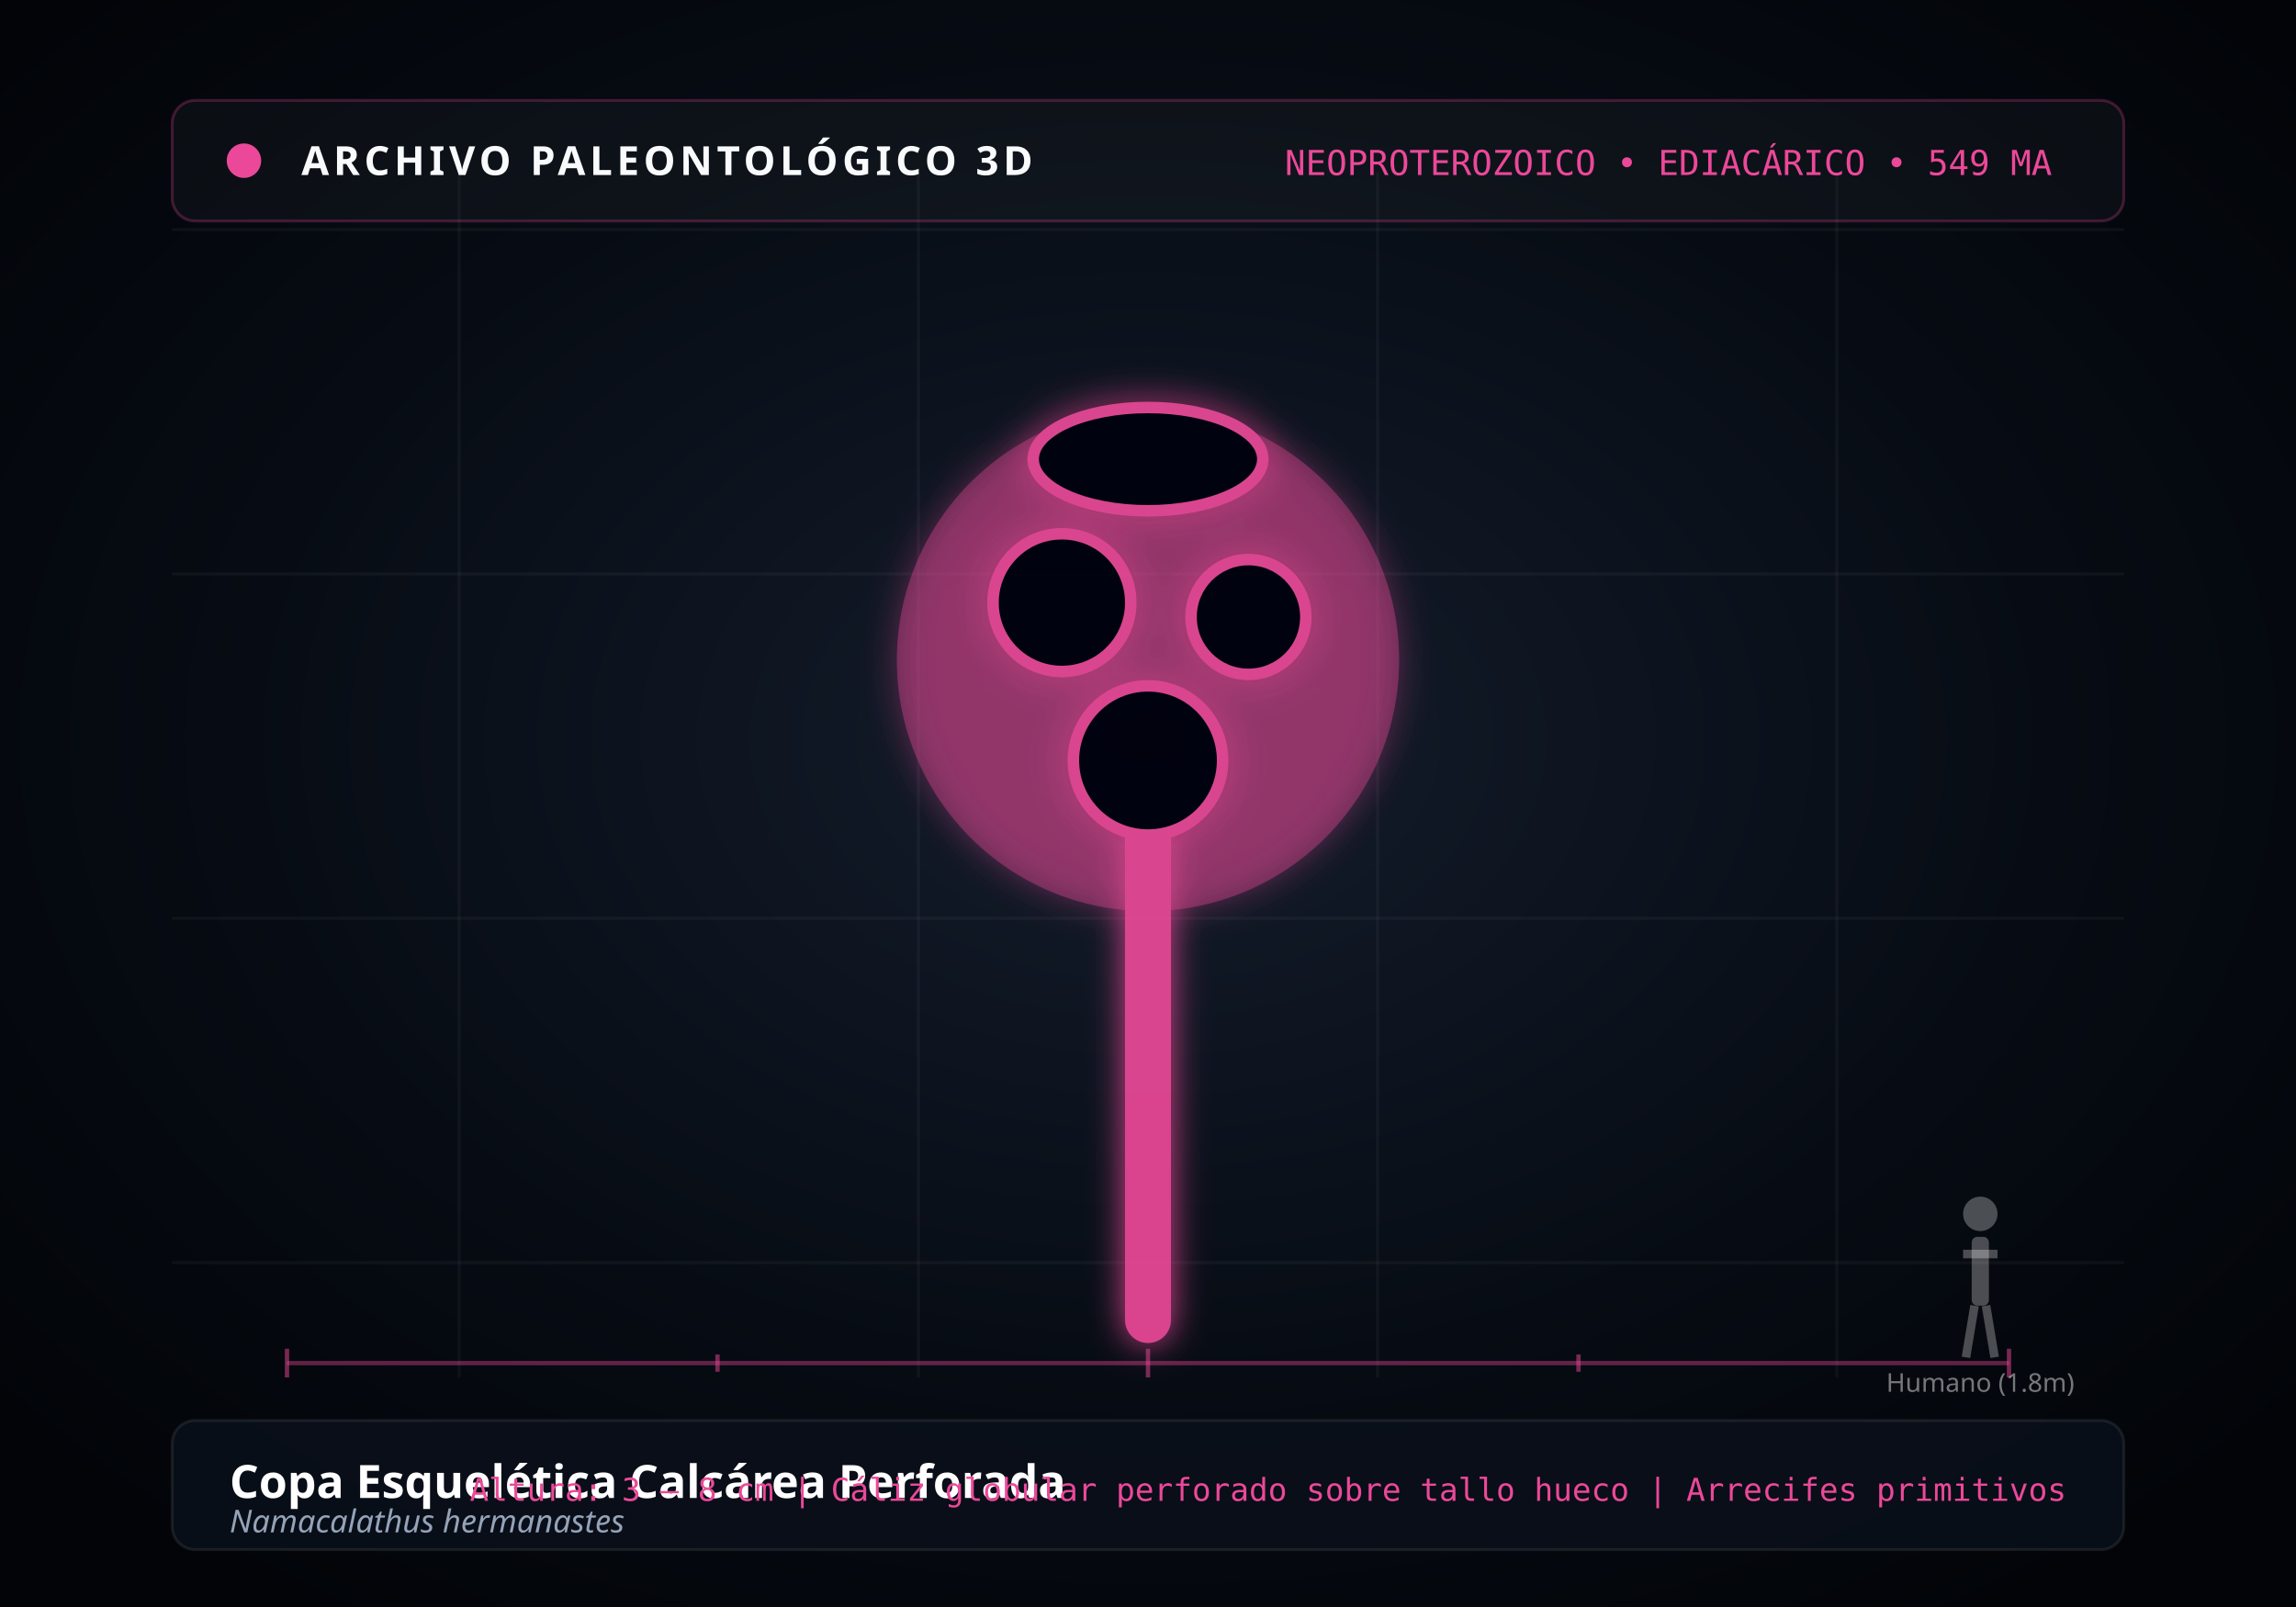
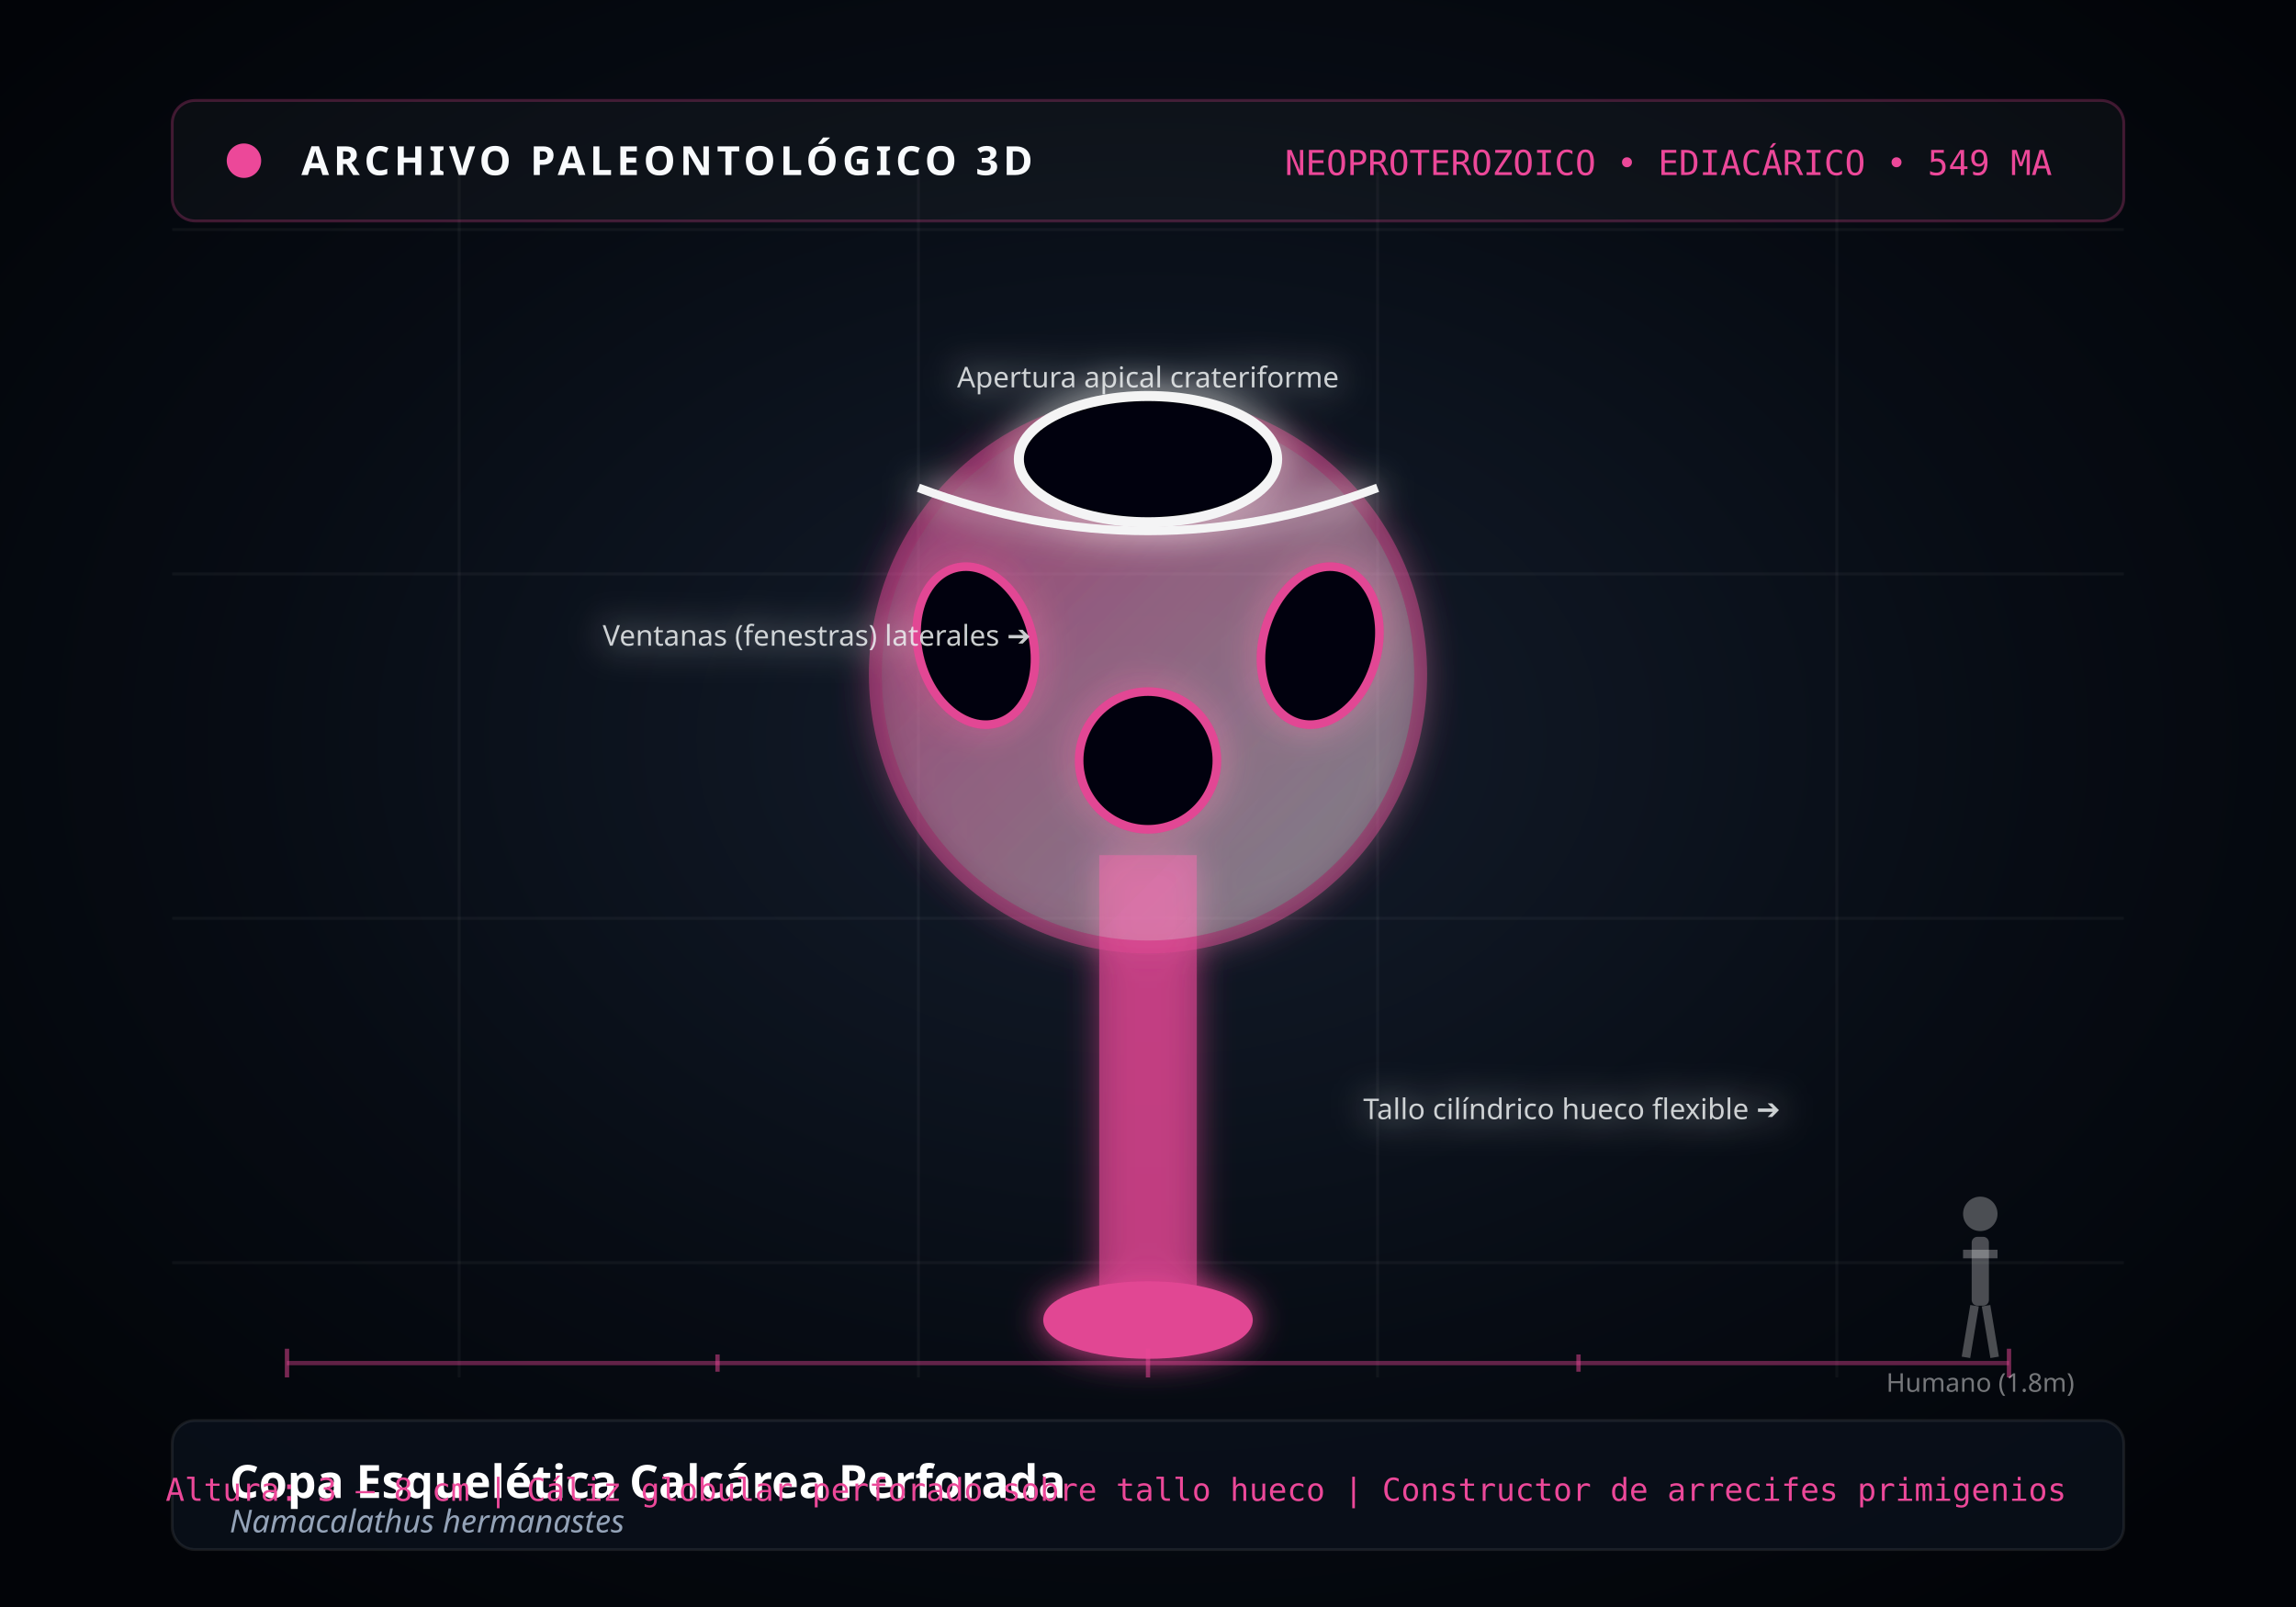
<svg xmlns="http://www.w3.org/2000/svg" viewBox="0 0 800 560" width="800" height="560">
  <defs>
    <radialGradient id="bgGrad_namacalathus" cx="50%" cy="46%" r="65%">
      <stop offset="0%" stop-color="#141d2c" stop-opacity="1" />
      <stop offset="60%" stop-color="#070c14" stop-opacity="1" />
      <stop offset="100%" stop-color="#020408" stop-opacity="1" />
    </radialGradient>
    <linearGradient id="themeGrad_namacalathus" x1="0%" y1="0%" x2="100%" y2="100%">
      <stop offset="0%" stop-color="#ec4899" stop-opacity="0.95" />
      <stop offset="100%" stop-color="#ffffff" stop-opacity="0.6" />
    </linearGradient>
    <filter id="glow_namacalathus" x="-20%" y="-20%" width="140%" height="140%">
      <feGaussianBlur stdDeviation="6" result="blur" />
      <feComposite in="SourceGraphic" in2="blur" operator="over" />
    </filter>
  </defs>
  <rect width="800" height="560" fill="url(#bgGrad_namacalathus)" />
  <g stroke="rgba(255, 255, 255, 0.04)" stroke-width="1">
    <line x1="60" y1="80" x2="740" y2="80" />
    <line x1="60" y1="200" x2="740" y2="200" />
    <line x1="60" y1="320" x2="740" y2="320" />
    <line x1="60" y1="440" x2="740" y2="440" />
    <line x1="160" y1="60" x2="160" y2="480" />
    <line x1="320" y1="60" x2="320" y2="480" />
    <line x1="480" y1="60" x2="480" y2="480" />
    <line x1="640" y1="60" x2="640" y2="480" />
  </g>
  <rect x="60" y="35" width="680" height="42" rx="8" fill="rgba(255, 255, 255, 0.03)" stroke="#ec4899" stroke-opacity="0.25" />
  <circle cx="85" cy="56" r="6" fill="#ec4899" />
  <text x="105" y="61" fill="#f8fafc" font-family="'Space Grotesk', 'Outfit', sans-serif" font-weight="700" font-size="14" letter-spacing="1.5">ARCHIVO PALEONTOLÓGICO 3D</text>
  <text x="715" y="61" fill="#ec4899" font-family="'JetBrains Mono', monospace" font-size="12" text-anchor="end">NEOPROTEROZOICO • EDIACÁRICO • 549 MA</text>
-   <g transform="translate(0, 10)" color="#ec4899" filter="url(#glow_namacalathus)" opacity="0.92">
-     <path d="M 400 280 L 400 450" stroke="currentColor" stroke-width="16" stroke-linecap="round" />
-     <circle cx="400" cy="220" r="85" fill="currentColor" opacity="0.4" stroke="currentColor" stroke-width="5" />
-     <circle cx="370" cy="200" r="24" fill="#020408" stroke="currentColor" stroke-width="4" />
-     <circle cx="435" cy="205" r="20" fill="#020408" stroke="currentColor" stroke-width="4" />
-     <circle cx="400" cy="255" r="26" fill="#020408" stroke="currentColor" stroke-width="4" />
-     <ellipse cx="400" cy="150" rx="40" ry="18" fill="#020408" stroke="currentColor" stroke-width="4" />
+   <g transform="translate(0, 10)" color="#ec4899" filter="url(#glow_namacalathus)" opacity="0.95">
+     <path d="M 385 290 L 385 450 L 415 450 L 415 290 Z" fill="currentColor" opacity="0.6" stroke="currentColor" stroke-width="4" />
+     <ellipse cx="400" cy="450" rx="35" ry="12" fill="currentColor" stroke="currentColor" stroke-width="3" />
+     <circle cx="400" cy="225" r="95" fill="url(#themeGrad_namacalathus)" opacity="0.45" stroke="currentColor" stroke-width="4.5" />
+     <ellipse cx="400" cy="150" rx="45" ry="22" fill="#020408" stroke="#ffffff" stroke-width="3.5" />
+     <g fill="#020408" stroke="currentColor" stroke-width="3">
+       <ellipse cx="340" cy="215" rx="20" ry="28" transform="rotate(-15 340 215)" />
+       <ellipse cx="460" cy="215" rx="20" ry="28" transform="rotate(15 460 215)" />
+       <circle cx="400" cy="255" r="24" />
+     </g>
+     <path d="M 320 160 Q 400 190 480 160" stroke="#ffffff" stroke-width="3" fill="none" />
+     <g font-family="'Space Grotesk', sans-serif" font-size="10" fill="#f8fafc" opacity="0.85">
+       <text x="400" y="125" text-anchor="middle">Apertura apical crateriforme</text>
+       <text x="210" y="215">Ventanas (fenestras) laterales ➔</text>
+       <text x="475" y="380">Tallo cilíndrico hueco flexible ➔</text>
+     </g>
  </g>
  <line x1="100" y1="475" x2="700" y2="475" stroke="#ec4899" stroke-opacity="0.4" stroke-width="1.5" />
  <g stroke="#ec4899" stroke-opacity="0.5" stroke-width="1.5">
    <line x1="100" y1="470" x2="100" y2="480" />
    <line x1="250" y1="472" x2="250" y2="478" />
    <line x1="400" y1="470" x2="400" y2="480" />
    <line x1="550" y1="472" x2="550" y2="478" />
    <line x1="700" y1="470" x2="700" y2="480" />
  </g>
  <g transform="translate(680, 415)" fill="rgba(255, 255, 255, 0.28)">
    <circle cx="10" cy="8" r="6" />
    <rect x="7" y="16" width="6" height="24" rx="2" />
    <line x1="4" y1="22" x2="16" y2="22" stroke="rgba(255, 255, 255, 0.28)" stroke-width="3" />
    <line x1="8" y1="40" x2="5" y2="58" stroke="rgba(255, 255, 255, 0.28)" stroke-width="3" />
    <line x1="12" y1="40" x2="15" y2="58" stroke="rgba(255, 255, 255, 0.28)" stroke-width="3" />
    <text x="10" y="70" fill="rgba(255, 255, 255, 0.45)" font-family="sans-serif" font-size="9" text-anchor="middle">Humano (1.8m)</text>
  </g>
  <rect x="60" y="495" width="680" height="45" rx="8" fill="rgba(10, 16, 26, 0.85)" stroke="rgba(255, 255, 255, 0.08)" />
  <text x="80" y="522" fill="#ffffff" font-family="'Space Grotesk', sans-serif" font-size="16" font-weight="700">Copa Esquelética Calcárea Perforada</text>
  <text x="80" y="534" fill="#94a3b8" font-family="'Outfit', sans-serif" font-style="italic" font-size="11">Namacalathus hermanastes</text>
-   <text x="720" y="523" fill="#ec4899" font-family="'JetBrains Mono', monospace" font-size="11" text-anchor="end">Altura: 3 – 8 cm | Cáliz globular perforado sobre tallo hueco | Arrecifes primitivos</text>
+   <text x="720" y="523" fill="#ec4899" font-family="'JetBrains Mono', monospace" font-size="11" text-anchor="end">Altura: 3 – 8 cm | Cáliz globular perforado sobre tallo hueco | Constructor de arrecifes primigenios</text>
</svg>
